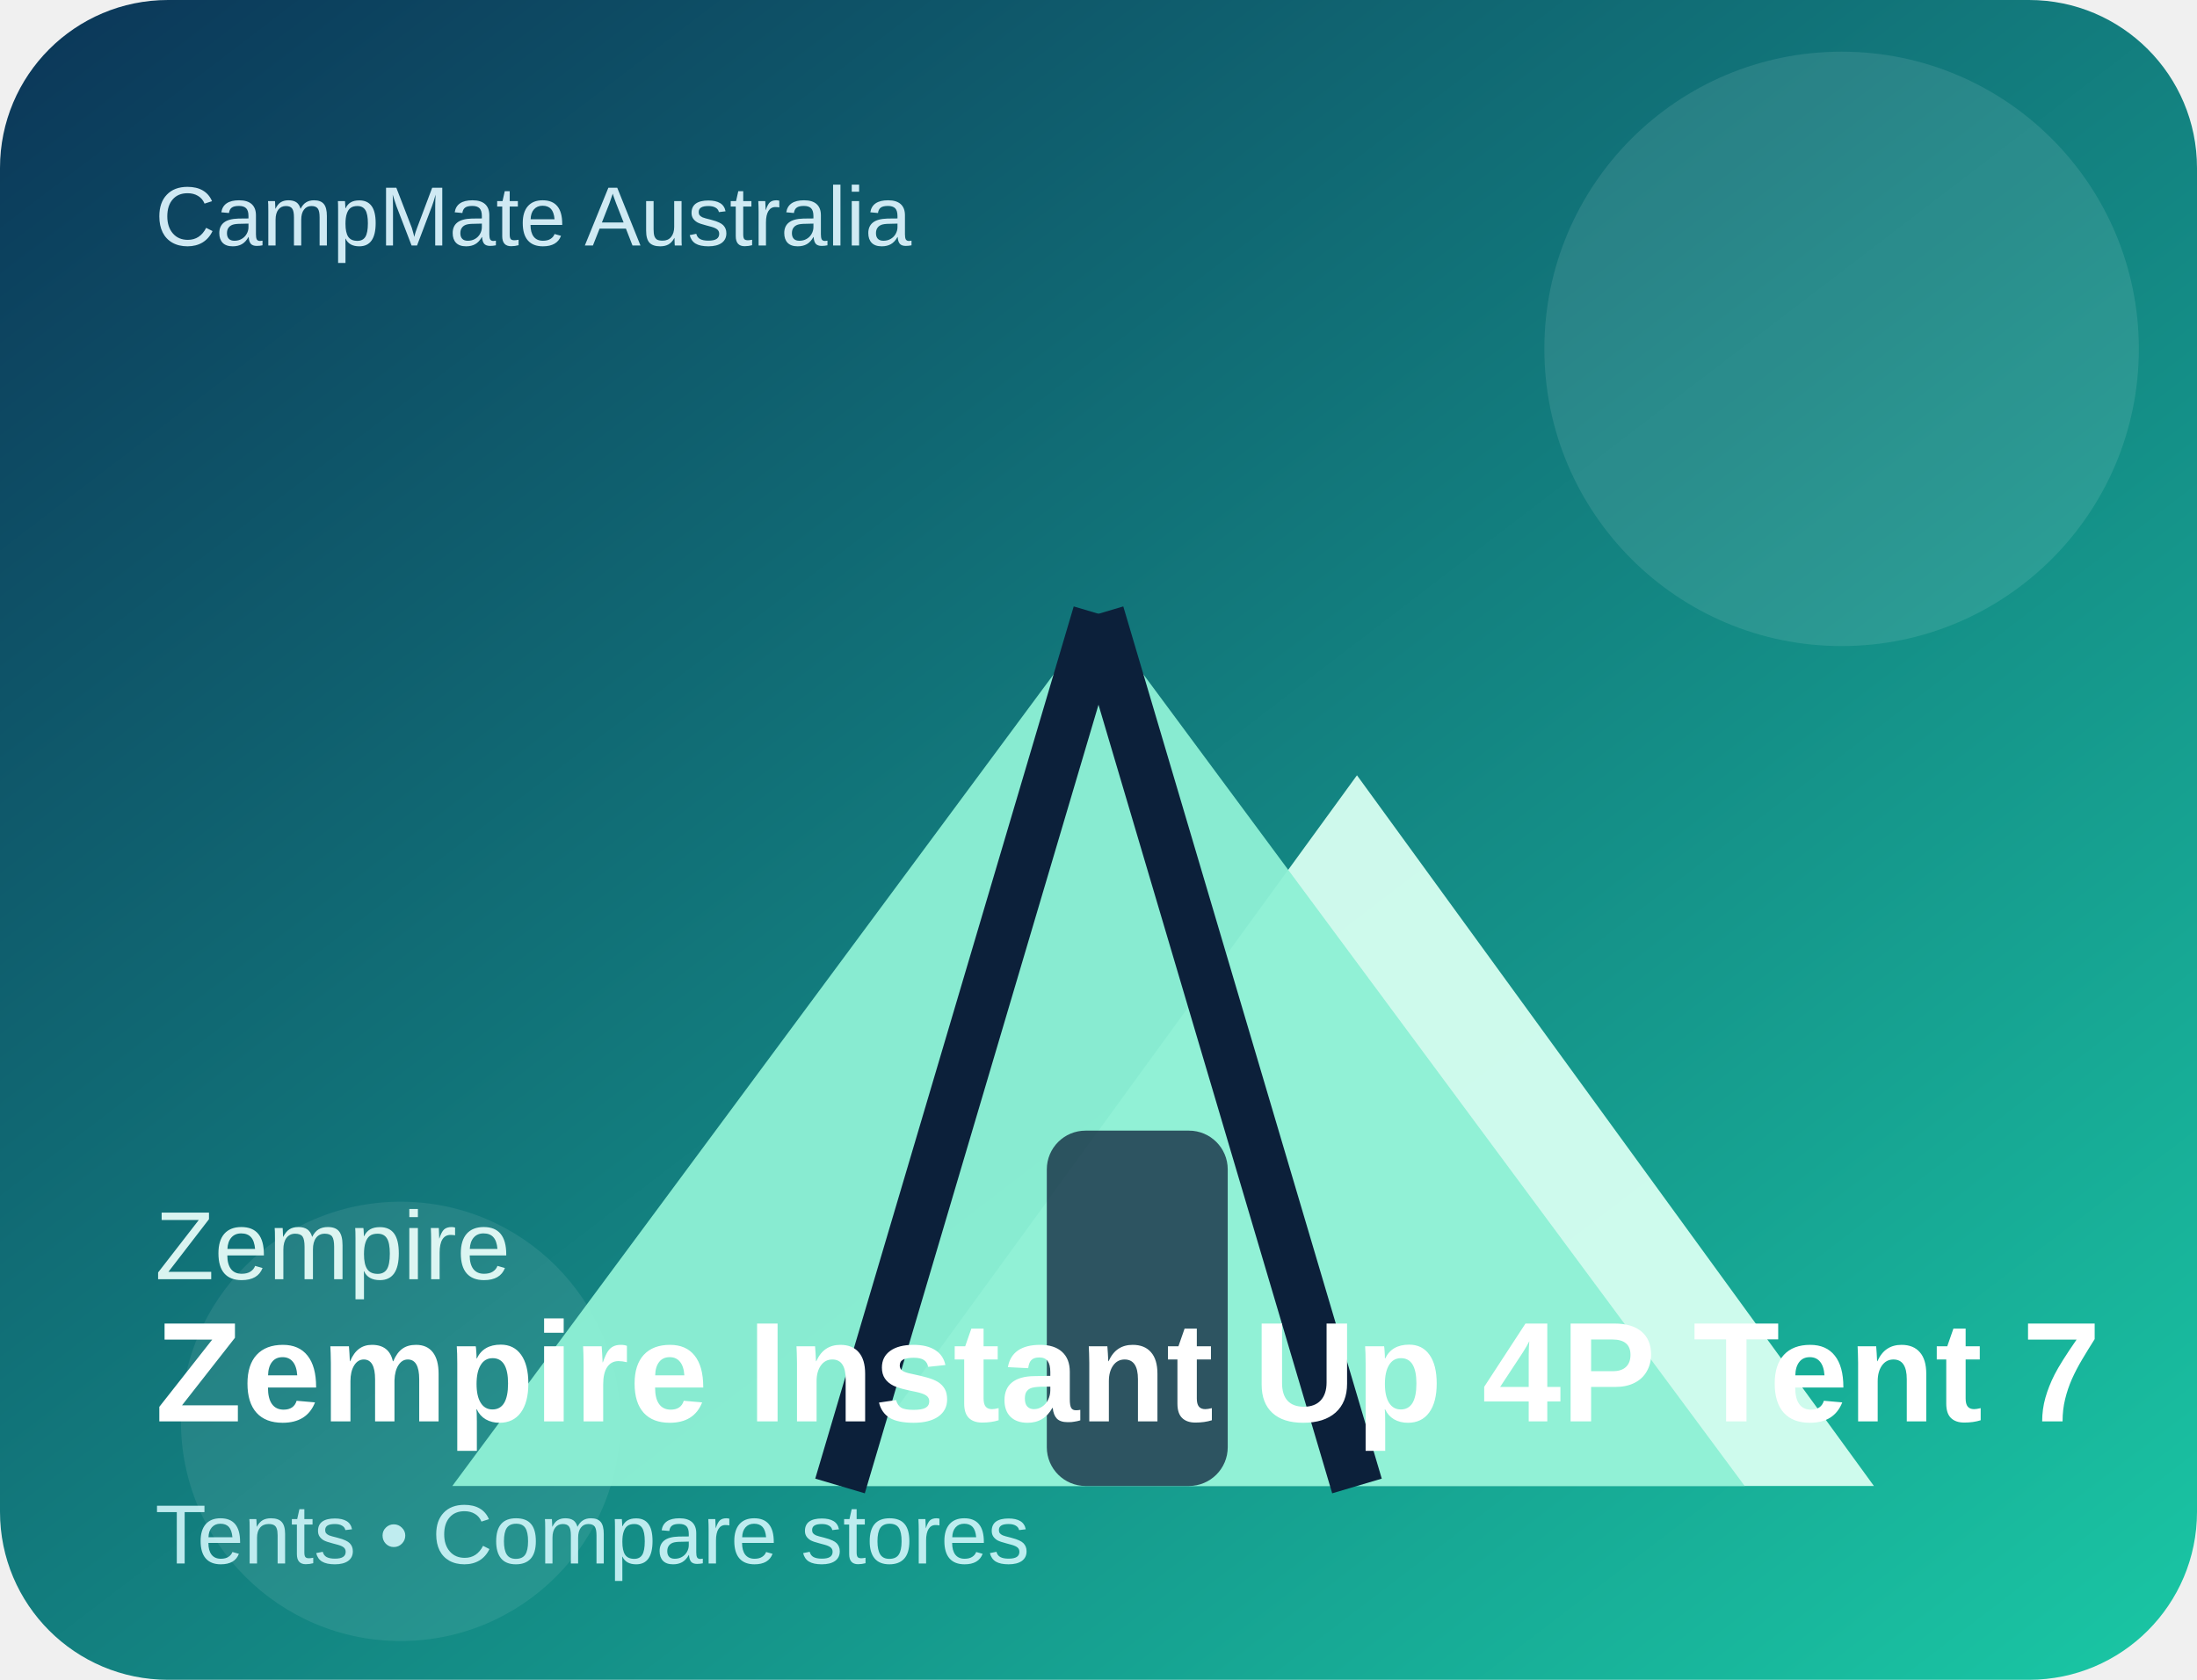
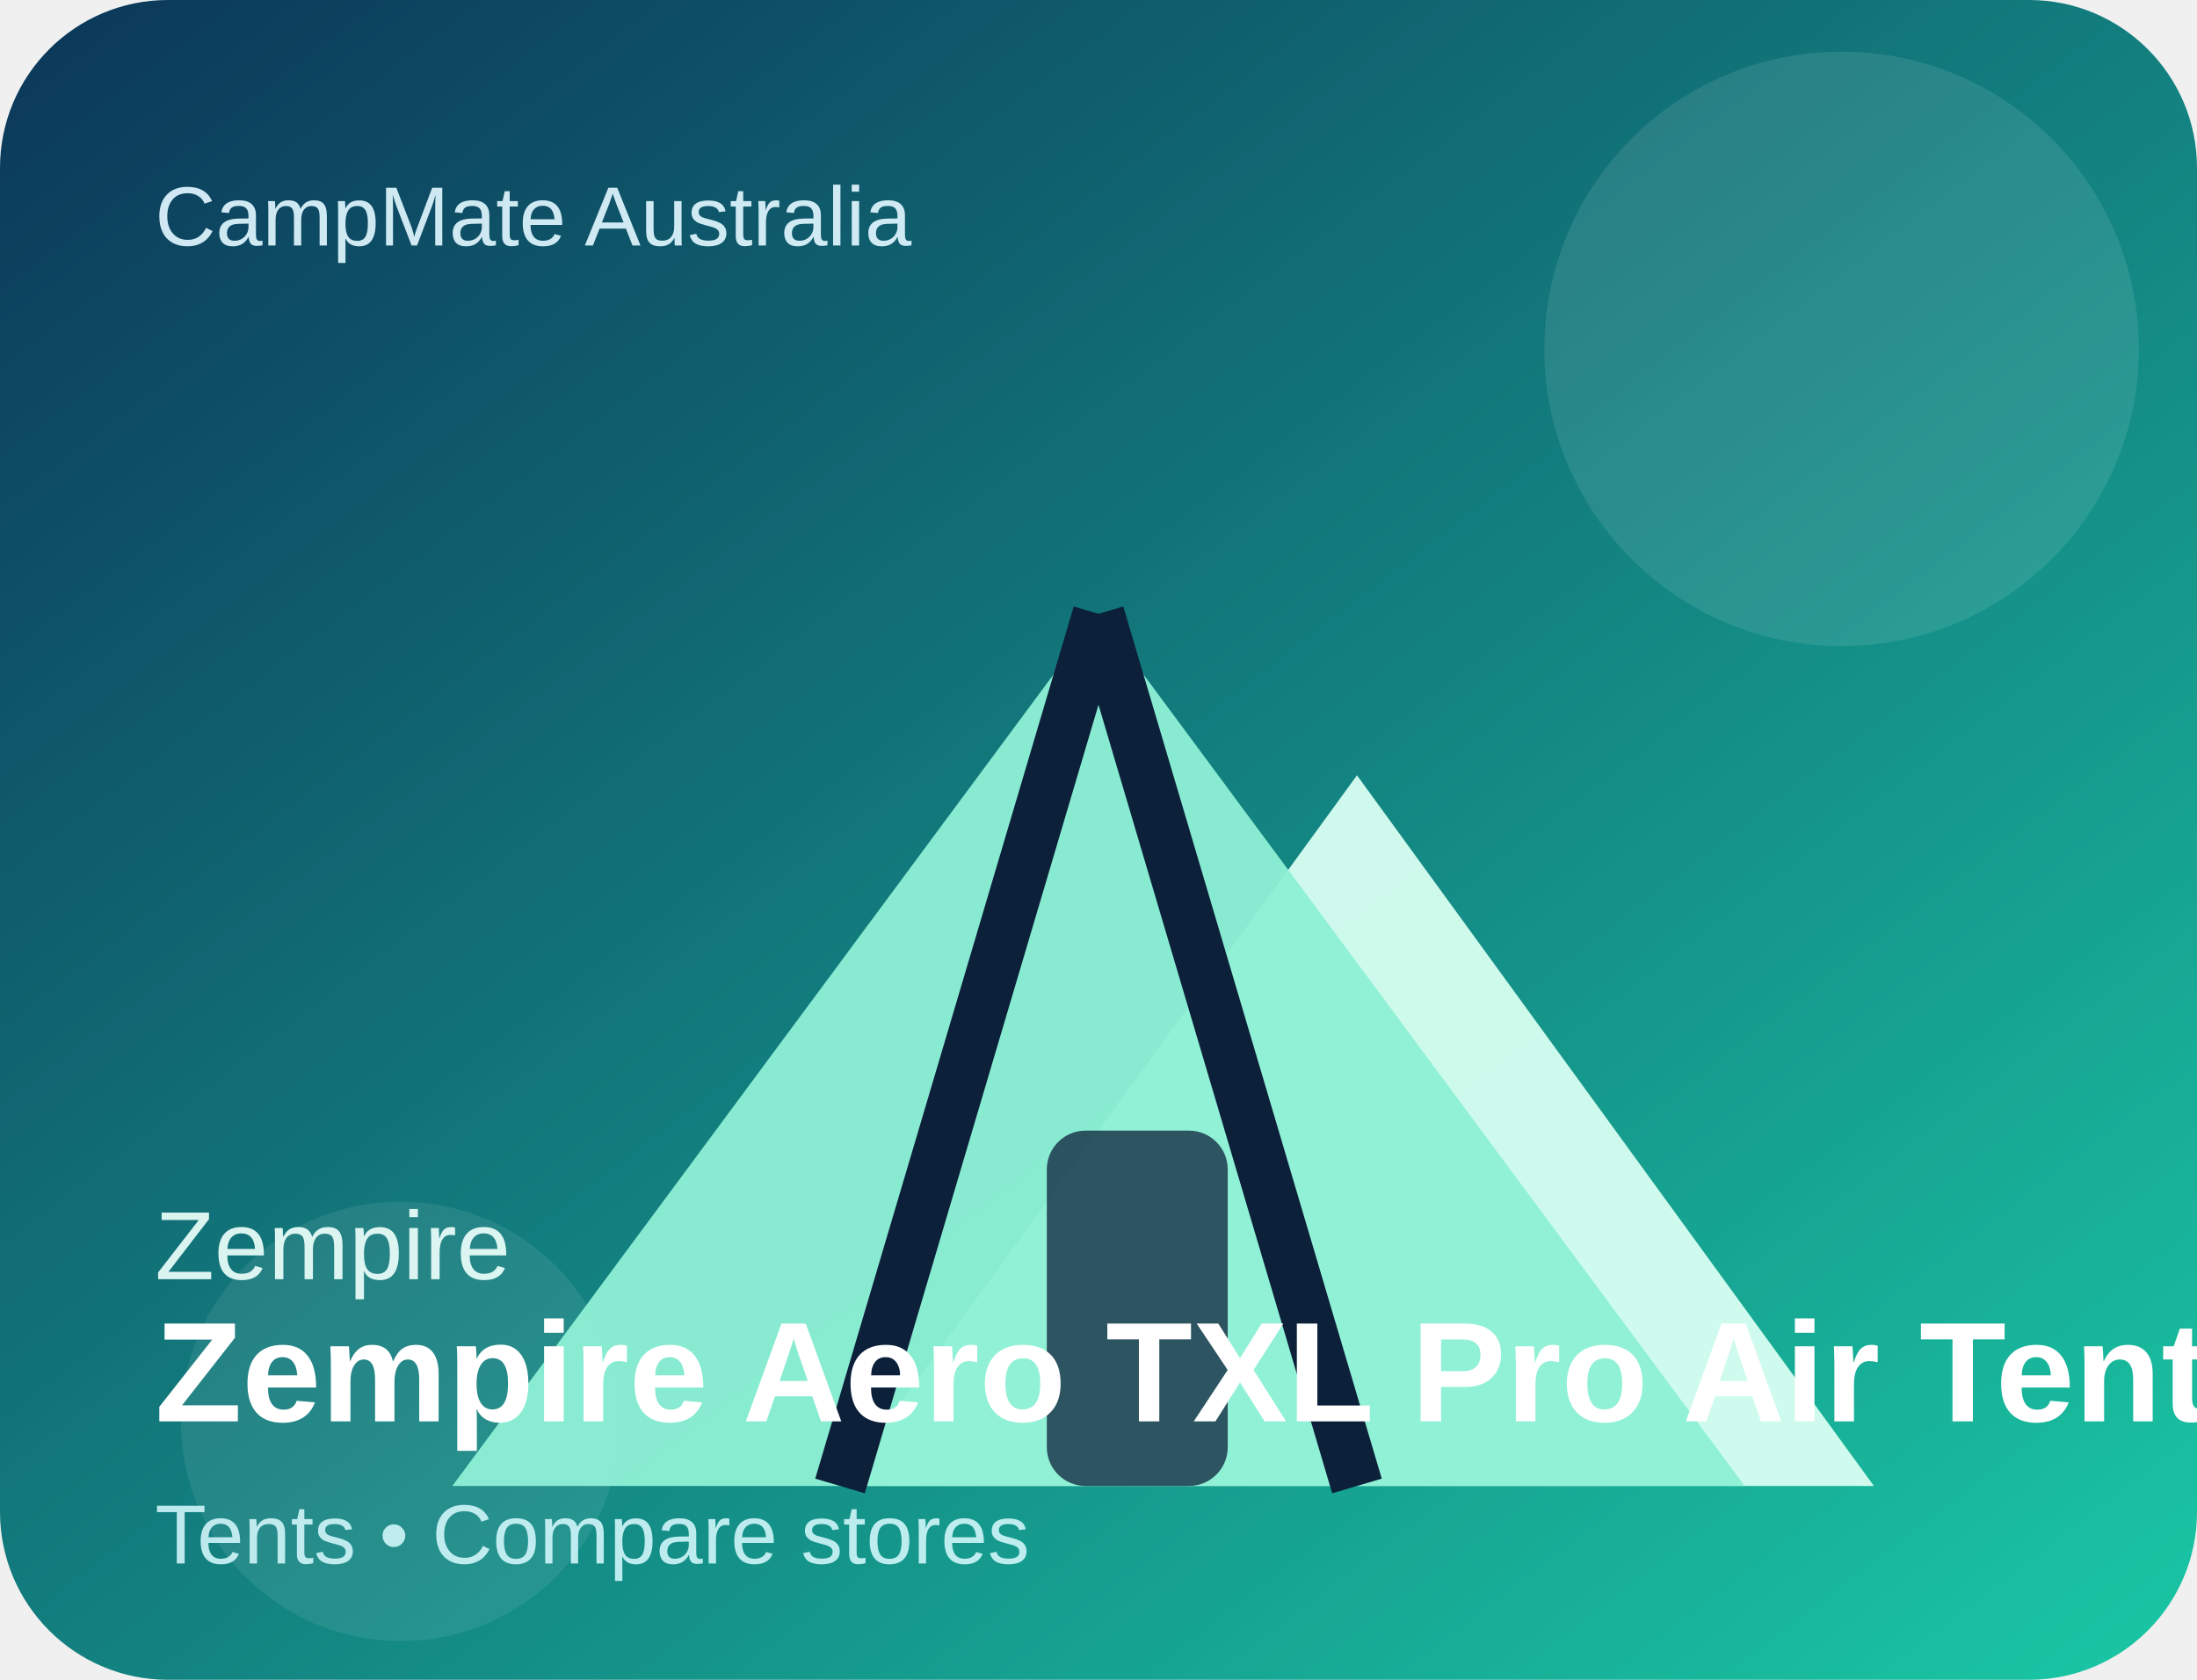
- <svg xmlns="http://www.w3.org/2000/svg" viewBox="0 0 340 260" role="img" aria-label="Zempire Instant Up 4P Tent 7">
+ <svg xmlns="http://www.w3.org/2000/svg" viewBox="0 0 340 260" role="img" aria-label="Zempire Aero TXL Pro Air Tent">
  <defs>
    <linearGradient id="g" x1="0" y1="0" x2="1" y2="1">
      <stop offset="0%" stop-color="#0b3558" />
      <stop offset="100%" stop-color="#1ac8a5" />
    </linearGradient>
  </defs>
  <rect width="340" height="260" rx="26" fill="url(#g)" />
  <circle cx="285" cy="54" r="46" fill="#ffffff" opacity="0.10" />
  <circle cx="62" cy="220" r="34" fill="#ffffff" opacity="0.08" />
  <path d="M130 230 L210 120 L290 230" fill="#d7fff1" opacity="0.95" />
  <path d="M70 230 L170 95 L270 230" fill="#8ef0d5" opacity="0.95" />
  <path d="M170 95 L210 230" stroke="#0c203a" stroke-width="8" />
  <path d="M170 95 L130 230" stroke="#0c203a" stroke-width="8" />
  <rect x="162" y="175" width="28" height="55" rx="6" fill="#0c203a" opacity="0.75" />
  <text x="24" y="38" font-family="Arial, Helvetica, sans-serif" font-size="13" fill="#dff6ff" opacity="0.92">CampMate Australia</text>
  <text x="24" y="198" font-family="Arial, Helvetica, sans-serif" font-size="15" fill="#ecfffb" opacity="0.92">Zempire</text>
-   <text x="24" y="220" font-family="Arial, Helvetica, sans-serif" font-size="22" font-weight="700" fill="#ffffff">Zempire Instant Up 4P Tent 7</text>
+   <text x="24" y="220" font-family="Arial, Helvetica, sans-serif" font-size="22" font-weight="700" fill="#ffffff">Zempire Aero TXL Pro Air Tent</text>
  <text x="24" y="242" font-family="Arial, Helvetica, sans-serif" font-size="13" fill="#d8faff" opacity="0.86">Tents • Compare stores</text>
</svg>
